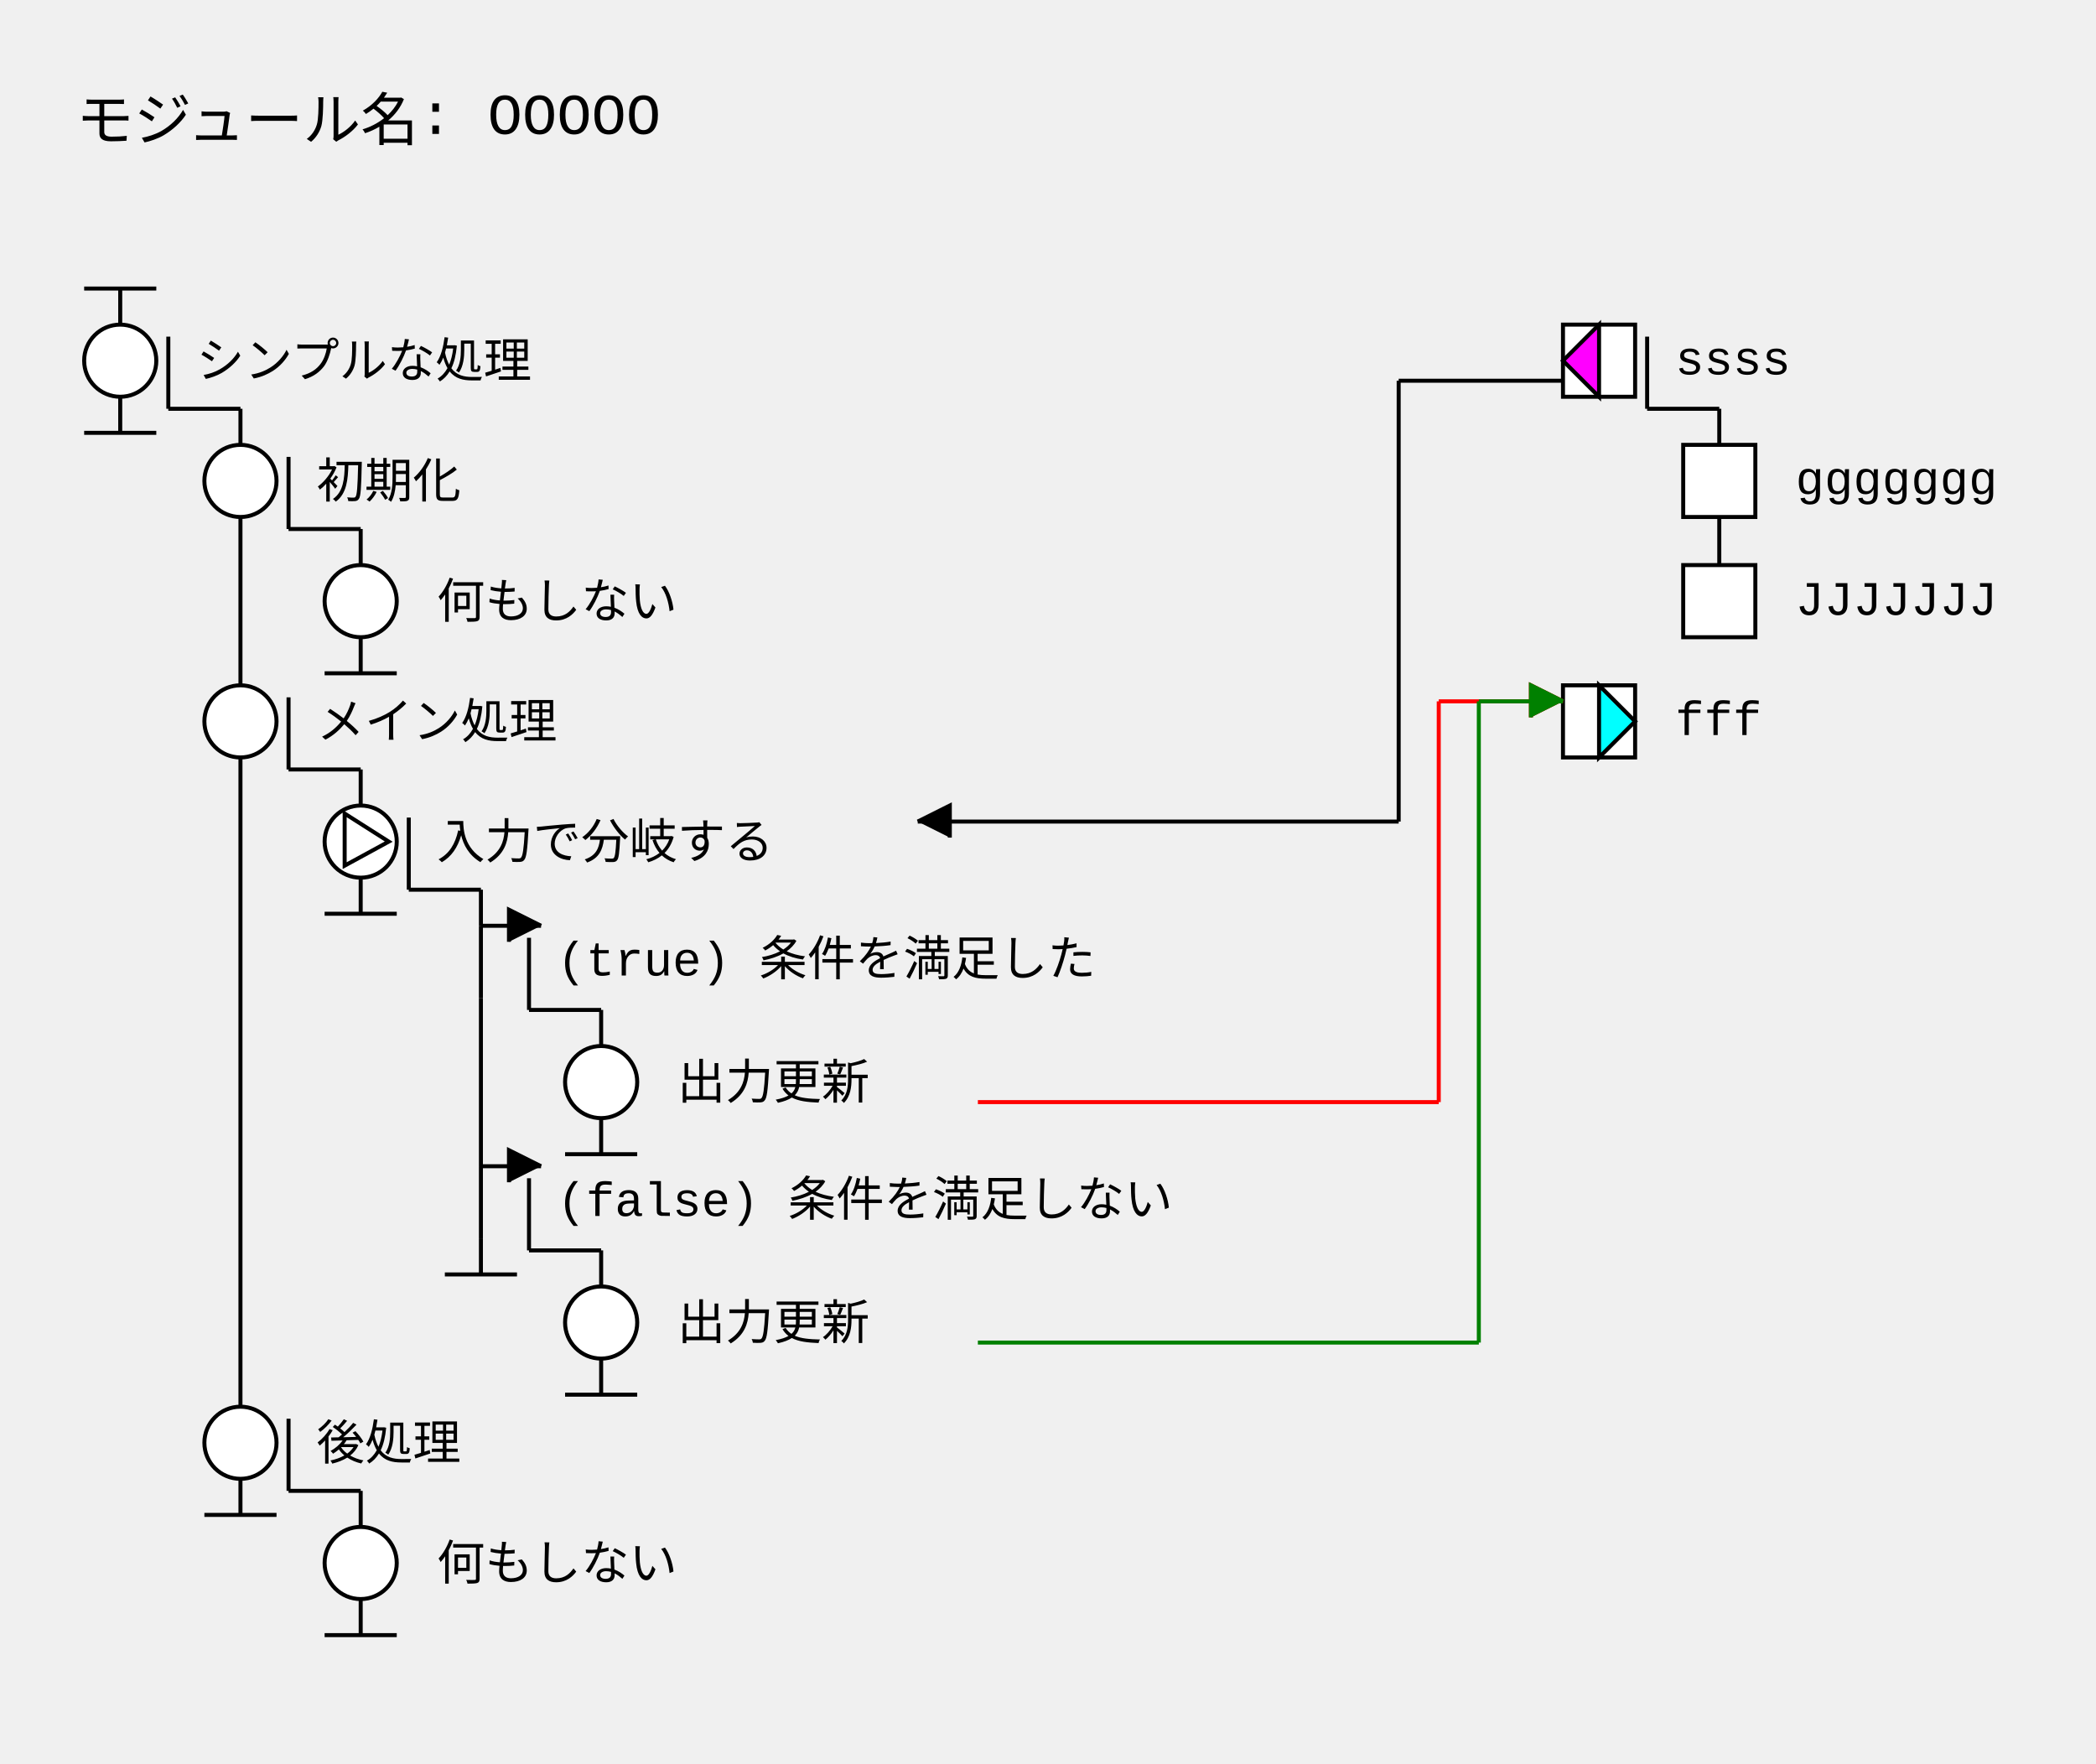
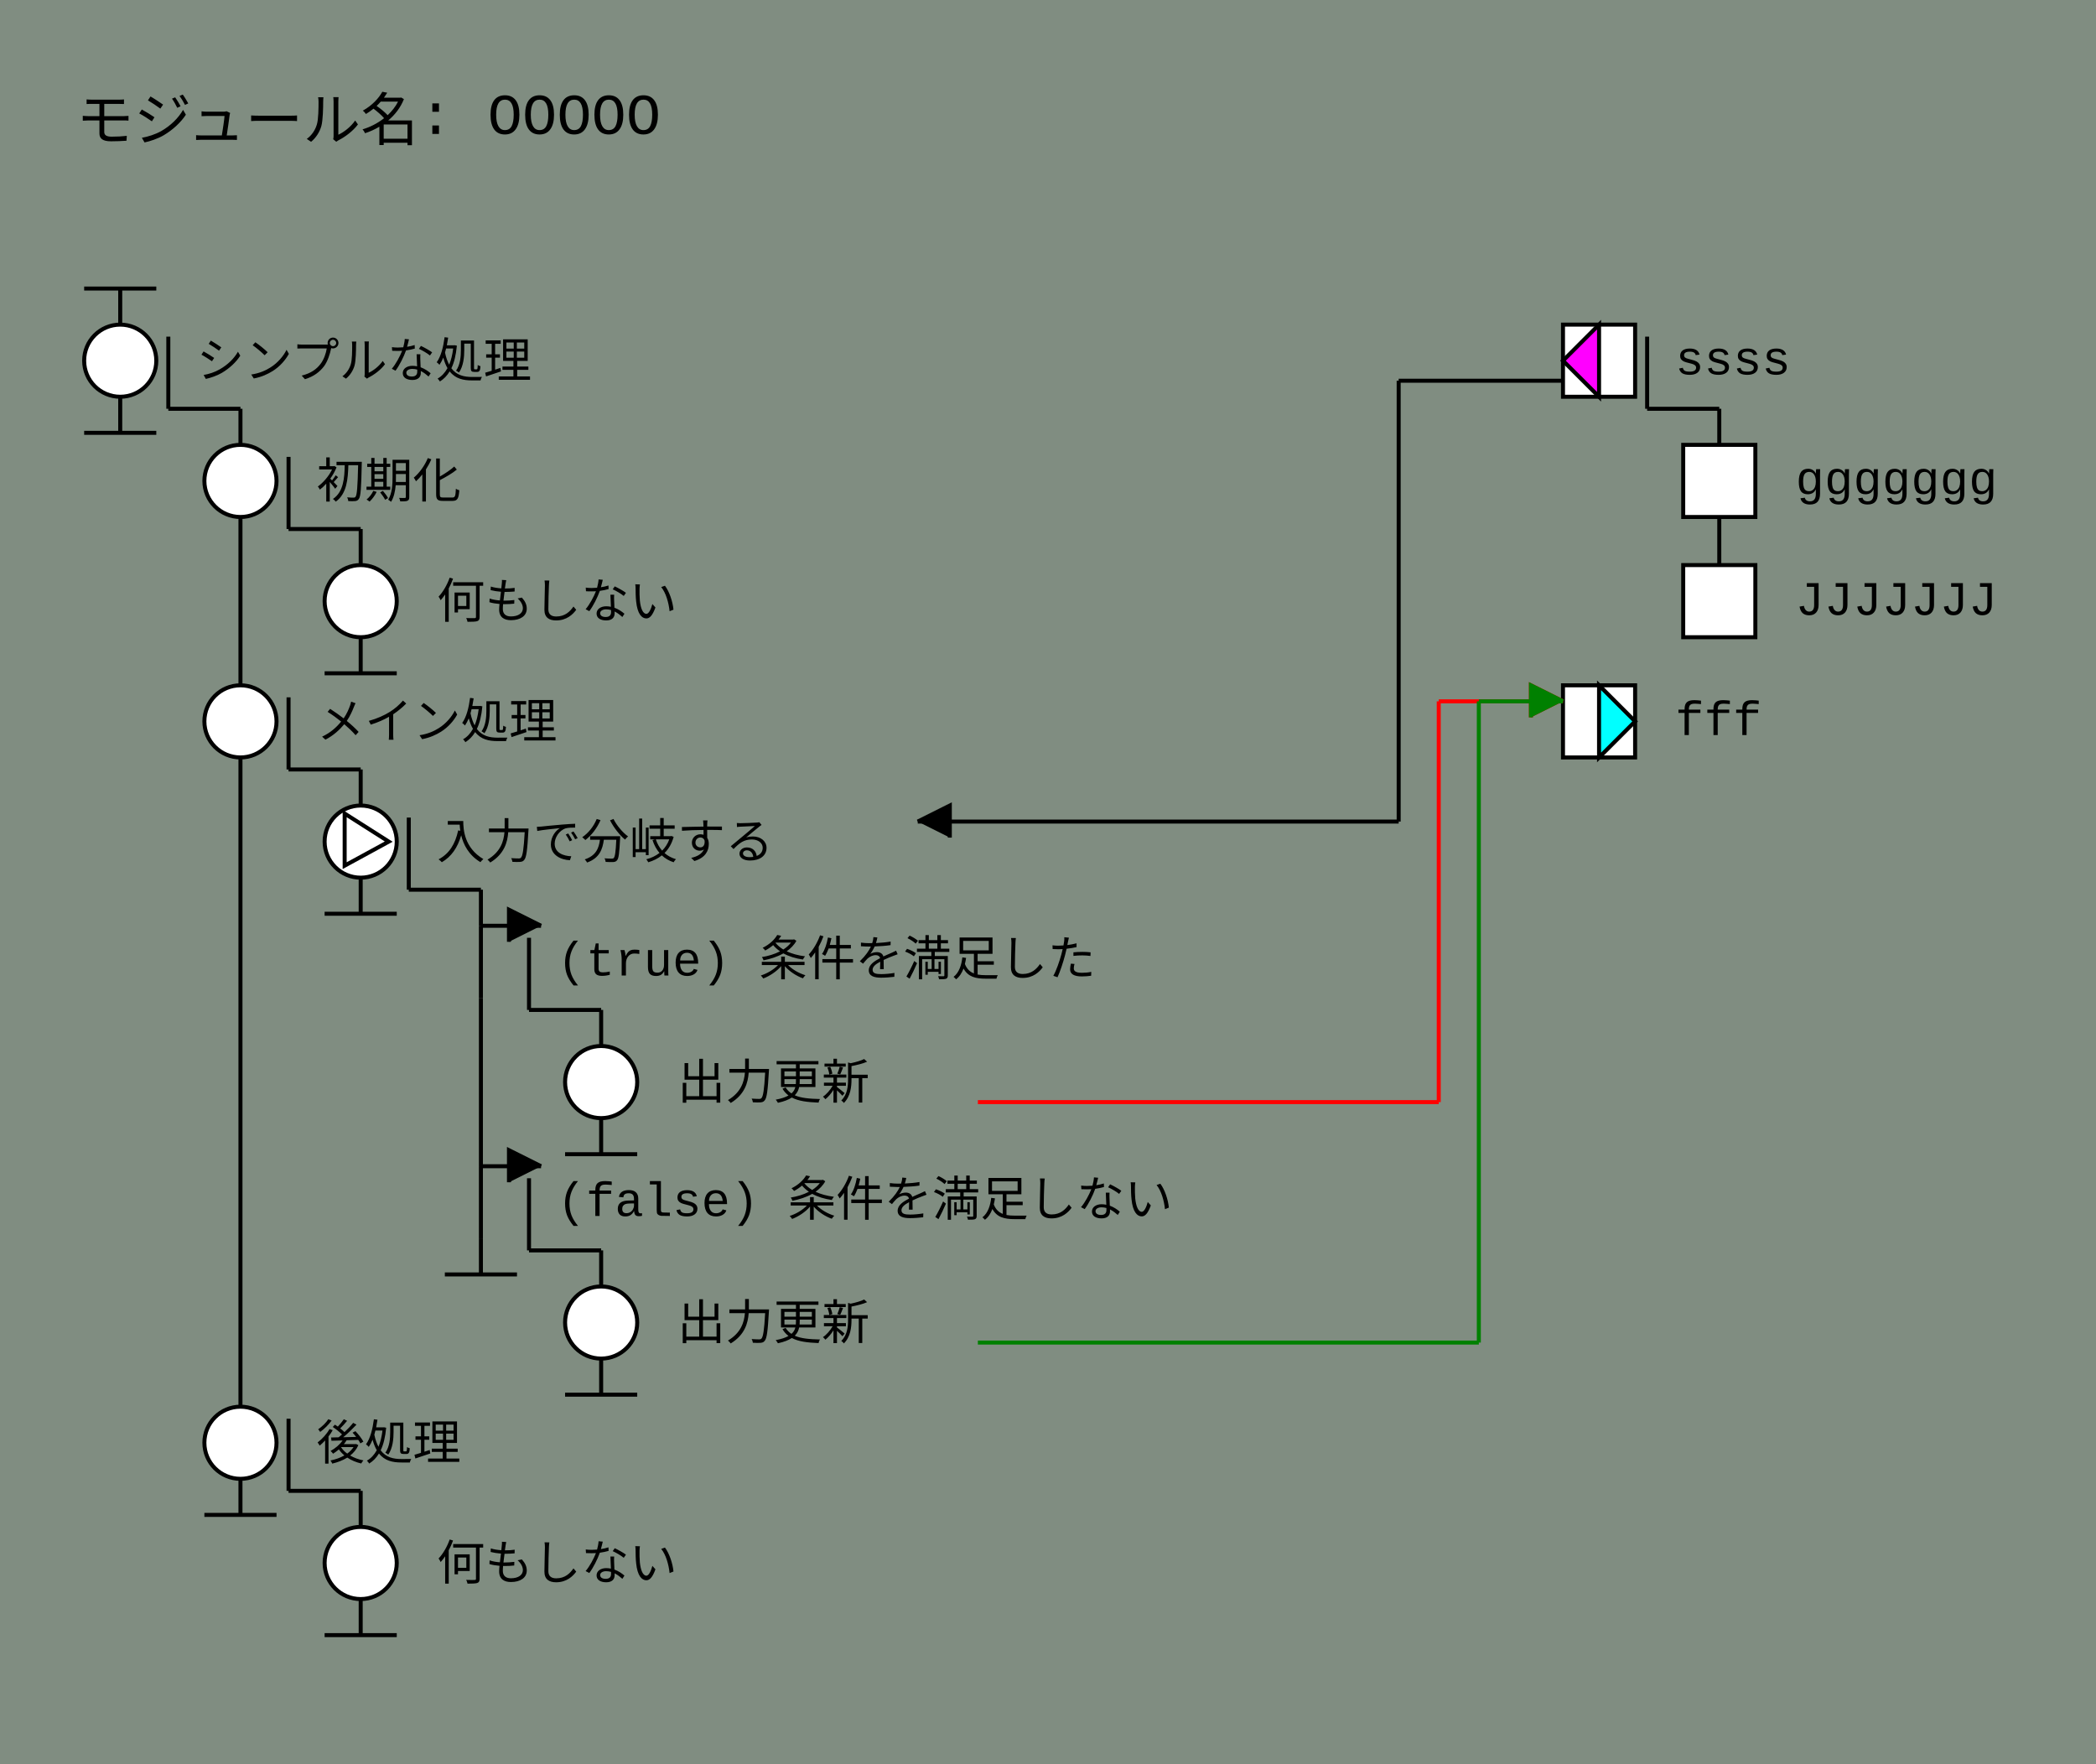
<svg xmlns="http://www.w3.org/2000/svg" width="523" height="440" style="background-color: #808d81">
+   <rect x="0" y="0" width="523" height="440" fill="#808d81" stroke="#808d81" />
  <text x="19" y="30" text-anchor="start" dominant-baseline="middle" font-family="Consolas, Meiryo UI, Courier New, monospace" font-size="120%" rotate="0">モジュール名: OOOOO</text>
  <circle cx="30" cy="90" r="9" fill="white" stroke="black" />
  <text x="49" y="90" text-anchor="start" dominant-baseline="middle" font-family="Consolas, Meiryo UI, Courier New, monospace" font-size="100%" rotate="0">シンプルな処理</text>
  <line x1="30" y1="72" x2="30" y2="81" stroke="black" />
  <line x1="21" y1="72" x2="39" y2="72" stroke="black" />
  <line x1="30" y1="99" x2="30" y2="108" stroke="black" />
  <line x1="21" y1="108" x2="39" y2="108" stroke="black" />
  <circle cx="60" cy="120" r="9" fill="white" stroke="black" />
  <text x="79" y="120" text-anchor="start" dominant-baseline="middle" font-family="Consolas, Meiryo UI, Courier New, monospace" font-size="100%" rotate="0">初期化</text>
  <line x1="60" y1="102" x2="60" y2="111" stroke="black" />
  <line x1="42" y1="102" x2="60" y2="102" stroke="black" />
  <line x1="42" y1="84" x2="42" y2="102" stroke="black" />
  <circle cx="90" cy="150" r="9" fill="white" stroke="black" />
  <text x="109" y="150" text-anchor="start" dominant-baseline="middle" font-family="Consolas, Meiryo UI, Courier New, monospace" font-size="100%" rotate="0">何もしない</text>
  <line x1="90" y1="159" x2="90" y2="168" stroke="black" />
  <line x1="81" y1="168" x2="99" y2="168" stroke="black" />
  <line x1="90" y1="132" x2="90" y2="141" stroke="black" />
  <line x1="72" y1="132" x2="90" y2="132" stroke="black" />
  <line x1="72" y1="114" x2="72" y2="132" stroke="black" />
  <circle cx="60" cy="180" r="9" fill="white" stroke="black" />
  <text x="79" y="180" text-anchor="start" dominant-baseline="middle" font-family="Consolas, Meiryo UI, Courier New, monospace" font-size="100%" rotate="0">メイン処理</text>
  <line x1="60" y1="129" x2="60" y2="171" stroke="black" />
  <circle cx="90" cy="210" r="9" fill="white" stroke="black" />
  <polygon points="97 210 86 216 86 203" fill="white" stroke="black" />
  <text x="109" y="210" text-anchor="start" dominant-baseline="middle" font-family="Consolas, Meiryo UI, Courier New, monospace" font-size="100%" rotate="0">入力で分岐する</text>
  <line x1="90" y1="219" x2="90" y2="228" stroke="black" />
  <line x1="81" y1="228" x2="99" y2="228" stroke="black" />
  <line x1="90" y1="192" x2="90" y2="201" stroke="black" />
  <line x1="72" y1="192" x2="90" y2="192" stroke="black" />
  <line x1="72" y1="174" x2="72" y2="192" stroke="black" />
  <line x1="120" y1="231" x2="120" y2="249" stroke="black" />
  <line x1="120" y1="231" x2="135" y2="231" stroke="black" />
  <path d="M 135 231 L 127 227 L 127 235" stroke="black" fill="black" />
  <text x="139" y="240" text-anchor="start" dominant-baseline="middle" font-family="Consolas, Meiryo UI, Courier New, monospace" font-size="100%" rotate="0">(true) 条件を満足した</text>
  <line x1="120" y1="222" x2="120" y2="231" stroke="black" />
  <line x1="102" y1="222" x2="120" y2="222" stroke="black" />
  <line x1="102" y1="204" x2="102" y2="222" stroke="black" />
  <circle cx="150" cy="270" r="9" fill="white" stroke="black" />
  <text x="169" y="270" text-anchor="start" dominant-baseline="middle" font-family="Consolas, Meiryo UI, Courier New, monospace" font-size="100%" rotate="0">出力更新</text>
  <line x1="150" y1="279" x2="150" y2="288" stroke="black" />
  <line x1="141" y1="288" x2="159" y2="288" stroke="black" />
  <line x1="150" y1="252" x2="150" y2="261" stroke="black" />
  <line x1="132" y1="252" x2="150" y2="252" stroke="black" />
  <line x1="132" y1="234" x2="132" y2="252" stroke="black" />
  <line x1="120" y1="291" x2="120" y2="309" stroke="black" />
  <line x1="120" y1="291" x2="135" y2="291" stroke="black" />
  <path d="M 135 291 L 127 287 L 127 295" stroke="black" fill="black" />
  <text x="139" y="300" text-anchor="start" dominant-baseline="middle" font-family="Consolas, Meiryo UI, Courier New, monospace" font-size="100%" rotate="0">(false) 条件を満足しない</text>
  <line x1="120" y1="249" x2="120" y2="291" stroke="black" />
  <line x1="120" y1="309" x2="120" y2="318" stroke="black" />
  <line x1="111" y1="318" x2="129" y2="318" stroke="black" />
  <circle cx="150" cy="330" r="9" fill="white" stroke="black" />
  <text x="169" y="330" text-anchor="start" dominant-baseline="middle" font-family="Consolas, Meiryo UI, Courier New, monospace" font-size="100%" rotate="0">出力更新</text>
  <line x1="150" y1="339" x2="150" y2="348" stroke="black" />
  <line x1="141" y1="348" x2="159" y2="348" stroke="black" />
  <line x1="150" y1="312" x2="150" y2="321" stroke="black" />
  <line x1="132" y1="312" x2="150" y2="312" stroke="black" />
  <line x1="132" y1="294" x2="132" y2="312" stroke="black" />
  <circle cx="60" cy="360" r="9" fill="white" stroke="black" />
  <text x="79" y="360" text-anchor="start" dominant-baseline="middle" font-family="Consolas, Meiryo UI, Courier New, monospace" font-size="100%" rotate="0">後処理</text>
  <line x1="60" y1="189" x2="60" y2="351" stroke="black" />
  <line x1="60" y1="369" x2="60" y2="378" stroke="black" />
  <line x1="51" y1="378" x2="69" y2="378" stroke="black" />
  <circle cx="90" cy="390" r="9" fill="white" stroke="black" />
  <text x="109" y="390" text-anchor="start" dominant-baseline="middle" font-family="Consolas, Meiryo UI, Courier New, monospace" font-size="100%" rotate="0">何もしない</text>
  <line x1="90" y1="399" x2="90" y2="408" stroke="black" />
  <line x1="81" y1="408" x2="99" y2="408" stroke="black" />
  <line x1="90" y1="372" x2="90" y2="381" stroke="black" />
  <line x1="72" y1="372" x2="90" y2="372" stroke="black" />
  <line x1="72" y1="354" x2="72" y2="372" stroke="black" />
  <line x1="229" y1="205" x2="349" y2="205" stroke="black" />
  <path d="M 229 205 L 237 201 L 237 209" stroke="black" fill="black" />
  <line x1="244" y1="275" x2="359" y2="275" stroke="red" />
  <line x1="244" y1="335" x2="369" y2="335" stroke="green" />
  <rect x="390" y="81" width="18" height="18" fill="white" stroke="black" />
  <text x="418" y="90" text-anchor="start" dominant-baseline="middle" font-family="Consolas, Meiryo UI, Courier New, monospace" font-size="100%" rotate="0">ssss</text>
  <rect x="420" y="111" width="18" height="18" fill="white" stroke="black" />
  <text x="448" y="120" text-anchor="start" dominant-baseline="middle" font-family="Consolas, Meiryo UI, Courier New, monospace" font-size="100%" rotate="0">ggggggg</text>
  <line x1="429" y1="102" x2="429" y2="111" stroke="black" />
  <line x1="411" y1="102" x2="429" y2="102" stroke="black" />
  <line x1="411" y1="84" x2="411" y2="102" stroke="black" />
  <rect x="420" y="141" width="18" height="18" fill="white" stroke="black" />
  <text x="448" y="150" text-anchor="start" dominant-baseline="middle" font-family="Consolas, Meiryo UI, Courier New, monospace" font-size="100%" rotate="0">JJJJJJJ</text>
  <line x1="429" y1="129" x2="429" y2="141" stroke="black" />
  <rect x="390" y="171" width="18" height="18" fill="white" stroke="black" />
  <text x="418" y="180" text-anchor="start" dominant-baseline="middle" font-family="Consolas, Meiryo UI, Courier New, monospace" font-size="100%" rotate="0">fff</text>
  <path d="M 390 90 L 399 81 L 399 99 Z" stroke="black" fill="fuchsia" />
  <line x1="349" y1="95" x2="390" y2="95" stroke="black" />
  <path d="M 408 180 L 399 171 L 399 189 Z" stroke="black" fill="aqua" />
  <line x1="359" y1="175" x2="390" y2="175" stroke="red" />
  <path d="M 390 175 L 382 171 L 382 179" stroke="red" fill="red" />
  <line x1="369" y1="175" x2="390" y2="175" stroke="green" />
  <path d="M 390 175 L 382 171 L 382 179" stroke="green" fill="green" />
  <line x1="349" y1="95" x2="349" y2="205" stroke="black" />
  <line x1="359" y1="175" x2="359" y2="275" stroke="red" />
  <line x1="369" y1="175" x2="369" y2="335" stroke="green" />
</svg>
